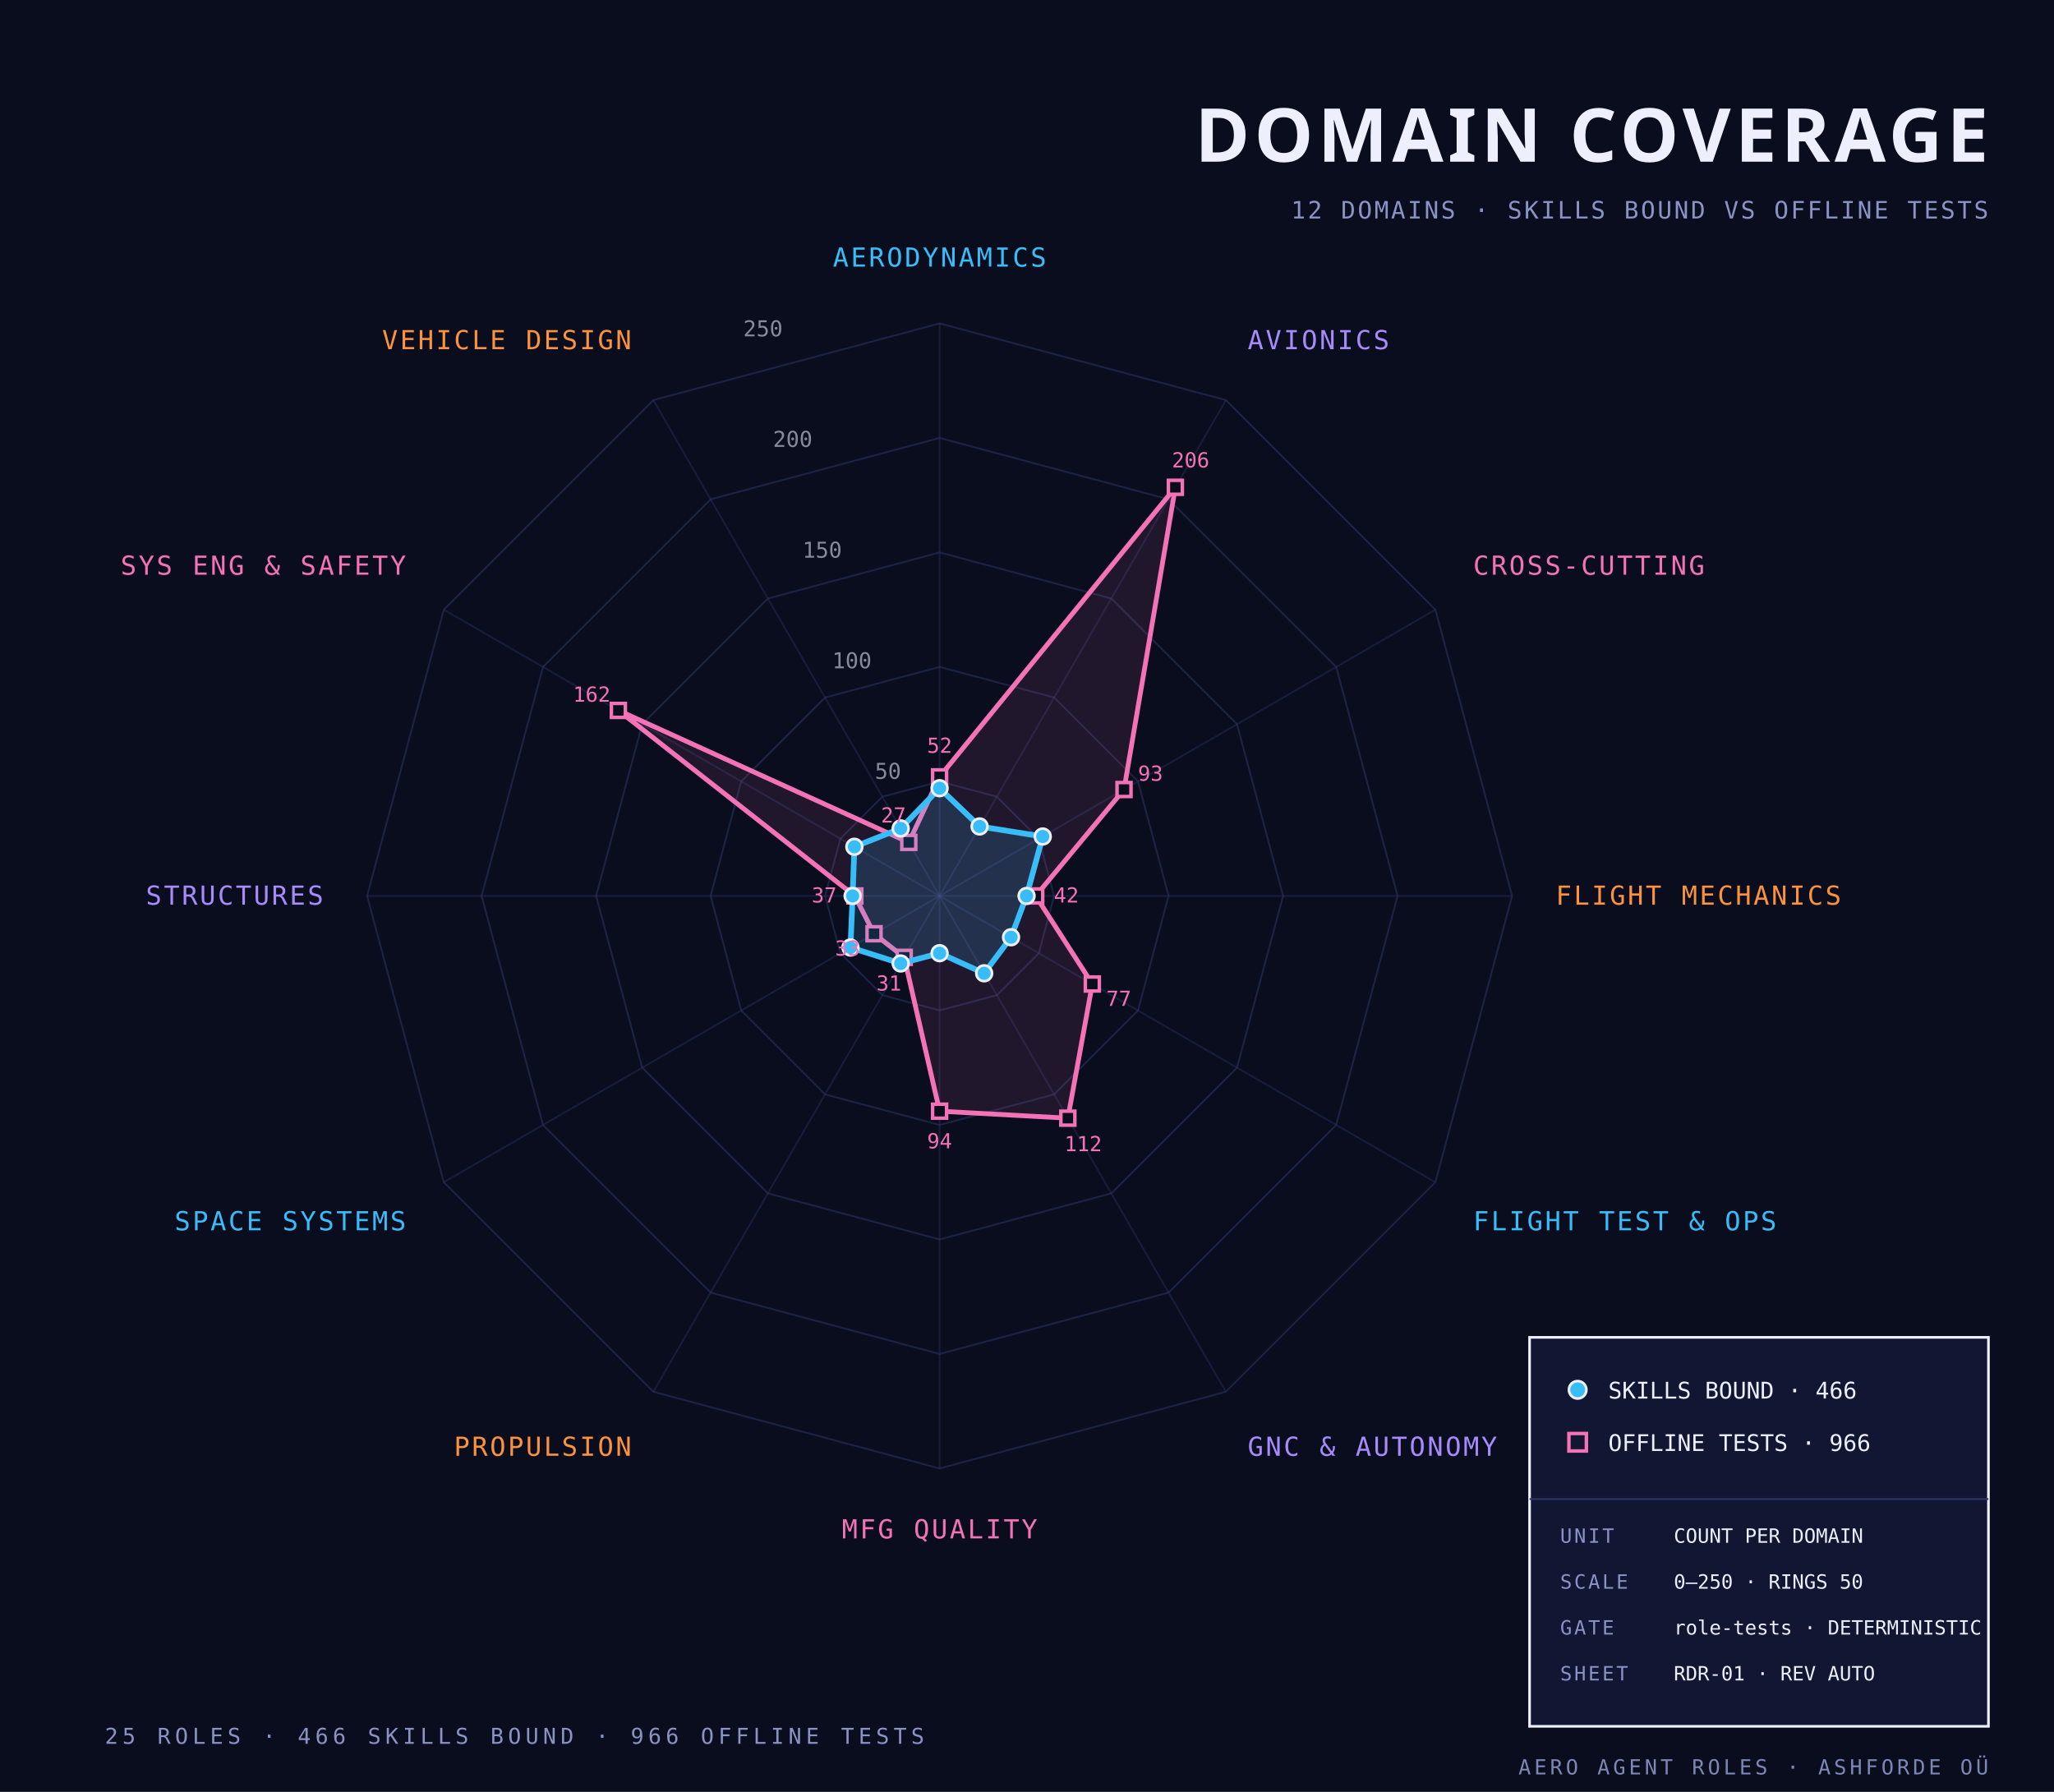
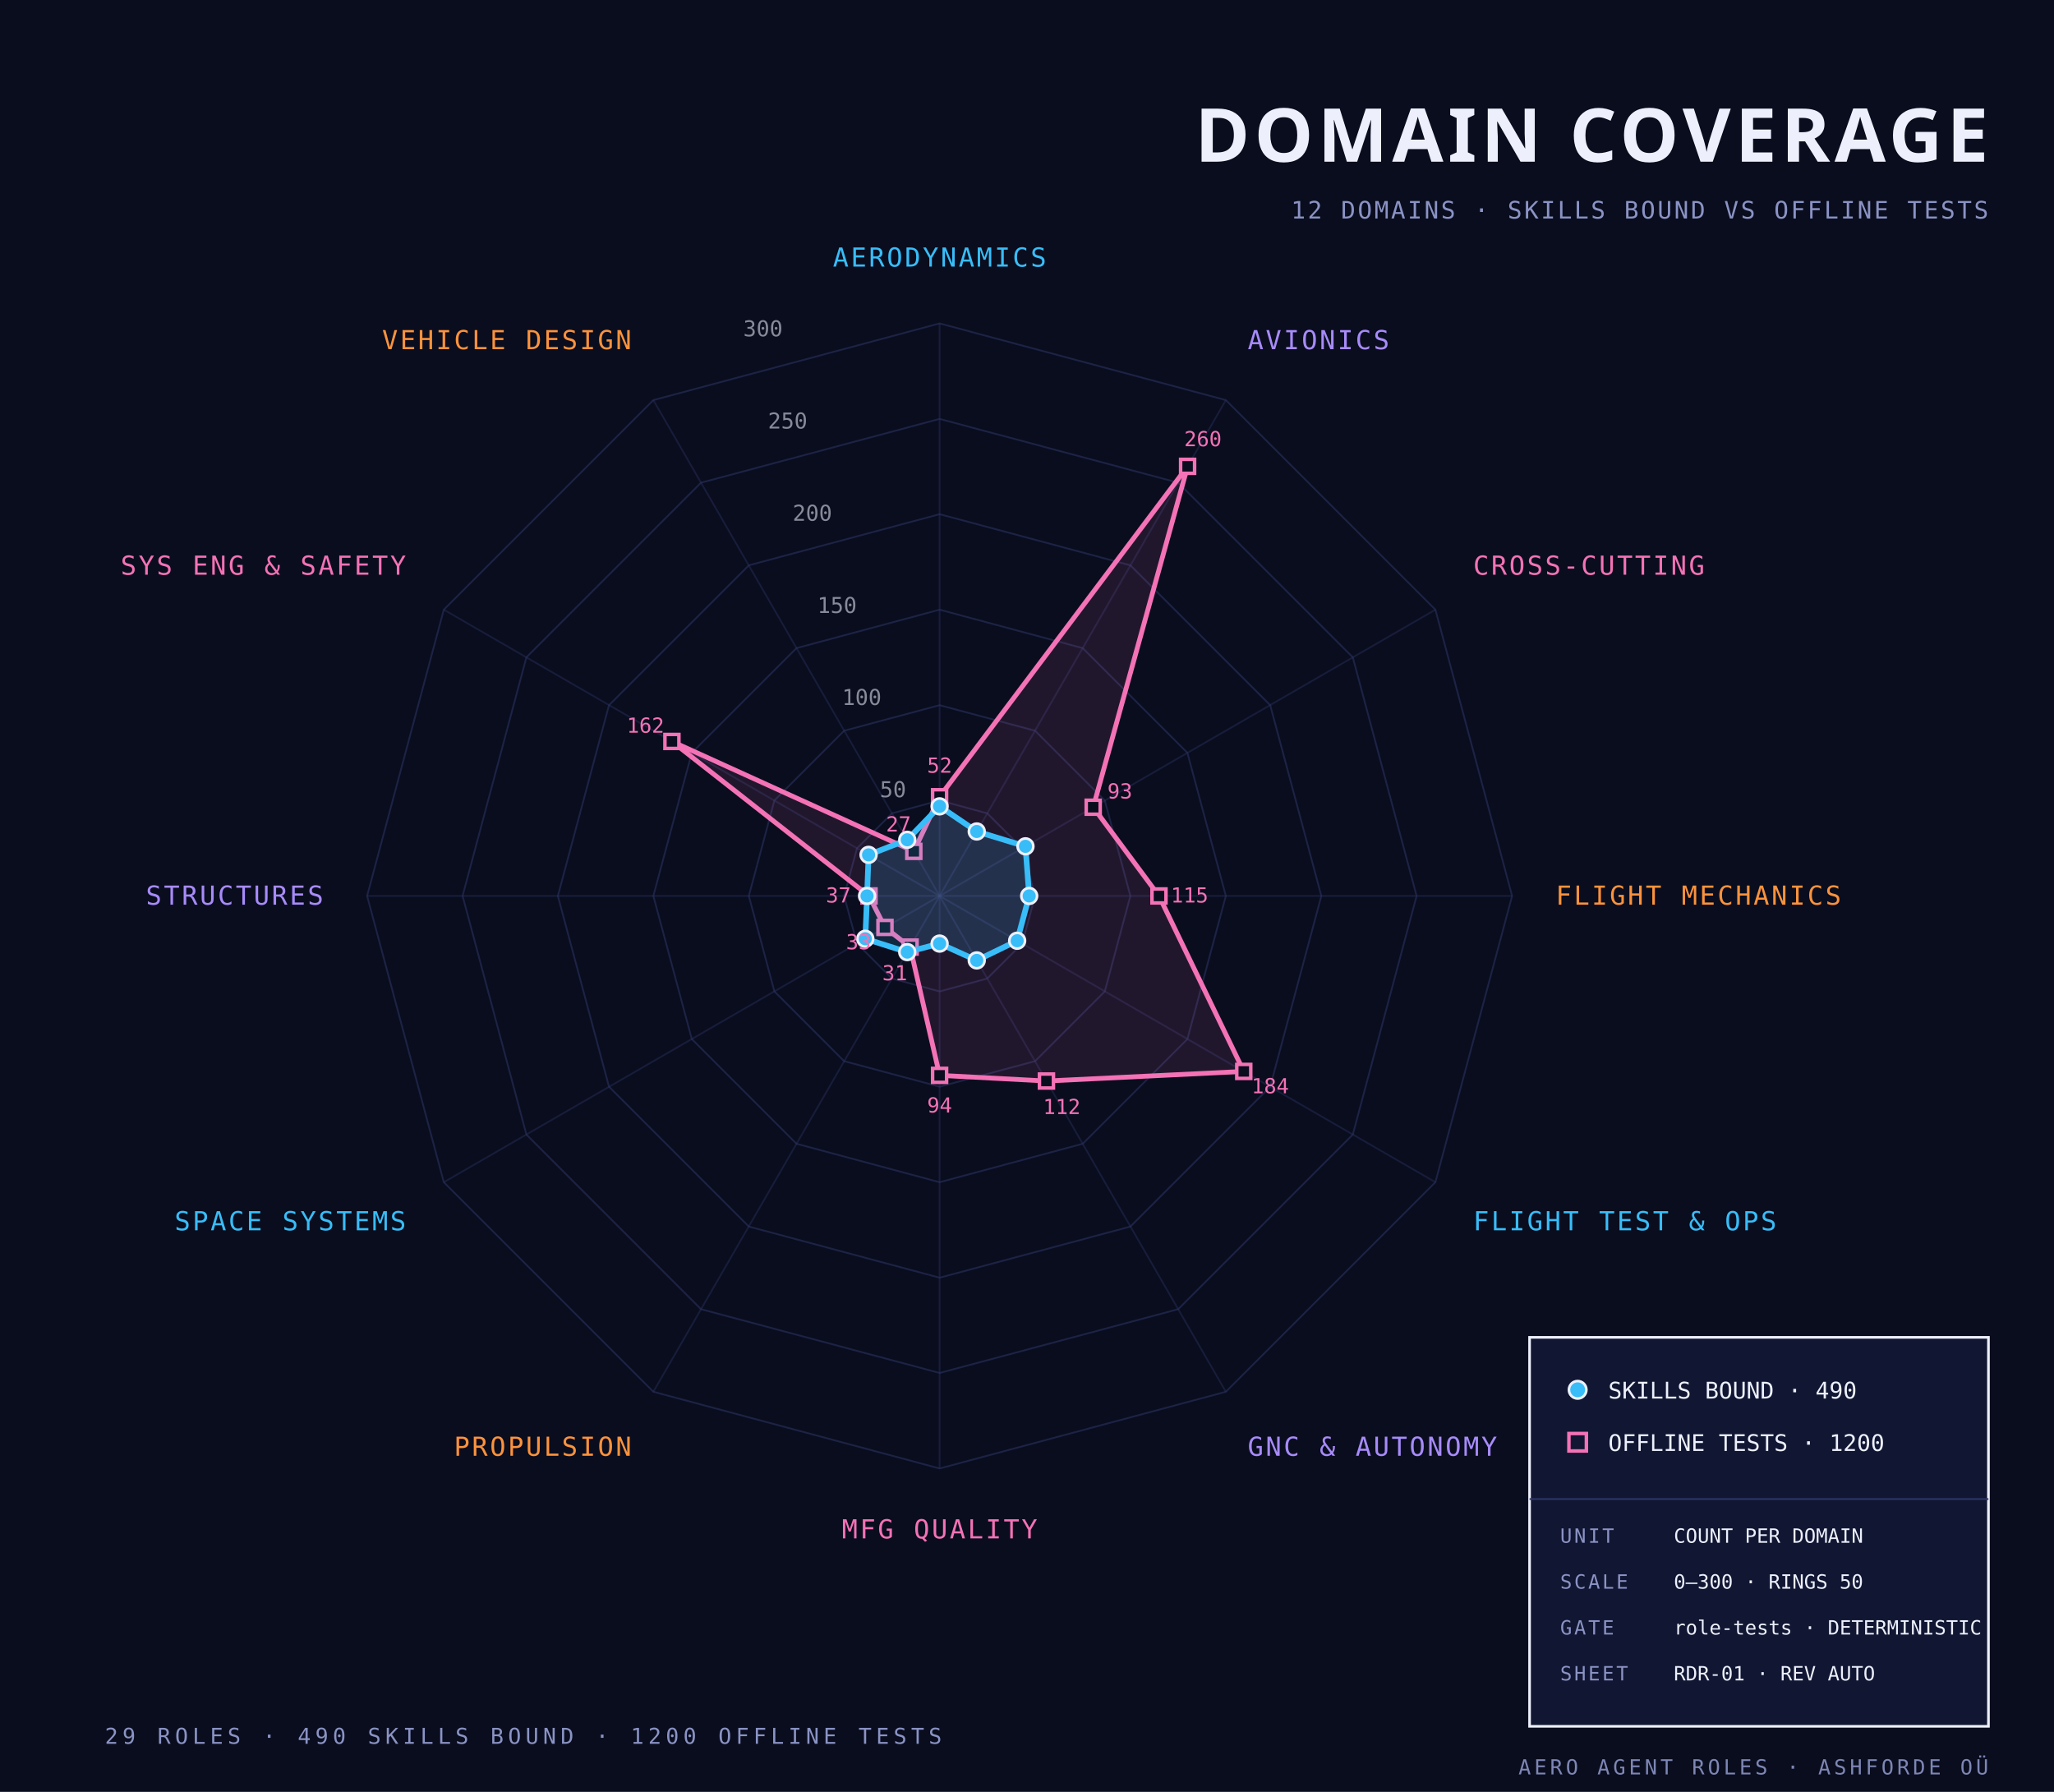
<svg xmlns="http://www.w3.org/2000/svg" width="940" height="820" viewBox="0 0 940 820">
  <style>
    .mono { font-family: "JetBrains Mono", "IBM Plex Mono", "Menlo", monospace; }
    .cond { font-family: "Barlow Condensed", "DIN Condensed", "Arial Narrow", sans-serif; font-weight: 700; text-transform: uppercase; }
  </style>
  <rect width="940" height="820" fill="#0a0d1e" />
-   <polygon points="430.0,357.6 456.2,364.6 475.4,383.8 482.4,410.0 475.4,436.2 456.2,455.4 430.0,462.4 403.8,455.4 384.6,436.2 377.6,410.0 384.6,383.8 403.8,364.6" fill="none" stroke="#2c3564" stroke-width="0.8" stroke-opacity="0.55" />
-   <polygon points="430.0,305.2 482.4,319.2 520.8,357.6 534.8,410.0 520.8,462.4 482.4,500.8 430.0,514.8 377.6,500.8 339.2,462.4 325.2,410.0 339.2,357.6 377.6,319.2" fill="none" stroke="#2c3564" stroke-width="0.8" stroke-opacity="0.55" />
-   <polygon points="430.0,252.8 508.6,273.9 566.1,331.4 587.2,410.0 566.1,488.6 508.6,546.1 430.0,567.2 351.4,546.1 293.9,488.6 272.8,410.0 293.9,331.4 351.4,273.9" fill="none" stroke="#2c3564" stroke-width="0.8" stroke-opacity="0.55" />
-   <polygon points="430.0,200.4 534.8,228.5 611.5,305.2 639.6,410.0 611.5,514.8 534.8,591.5 430.0,619.6 325.2,591.5 248.5,514.8 220.4,410.0 248.5,305.2 325.2,228.5" fill="none" stroke="#2c3564" stroke-width="0.8" stroke-opacity="0.55" />
+   <polygon points="430.0,366.3 451.8,372.2 467.8,388.2 473.7,410.0 467.8,431.8 451.8,447.8 430.0,453.7 408.2,447.8 392.2,431.8 386.3,410.0 392.2,388.2 408.2,372.2" fill="none" stroke="#2c3564" stroke-width="0.8" stroke-opacity="0.55" />
+   <polygon points="430.0,322.7 473.7,334.4 505.6,366.3 517.3,410.0 505.6,453.7 473.7,485.6 430.0,497.3 386.3,485.6 354.4,453.7 342.7,410.0 354.4,366.3 386.3,334.4" fill="none" stroke="#2c3564" stroke-width="0.8" stroke-opacity="0.55" />
+   <polygon points="430.0,279.0 495.5,296.6 543.4,344.5 561.0,410.0 543.4,475.5 495.5,523.4 430.0,541.0 364.5,523.4 316.6,475.5 299.0,410.0 316.6,344.5 364.5,296.6" fill="none" stroke="#2c3564" stroke-width="0.8" stroke-opacity="0.55" />
+   <polygon points="430.0,235.3 517.3,258.7 581.3,322.7 604.7,410.0 581.3,497.3 517.3,561.3 430.0,584.7 342.7,561.3 278.7,497.3 255.3,410.0 278.7,322.7 342.7,258.7" fill="none" stroke="#2c3564" stroke-width="0.8" stroke-opacity="0.55" />
+   <polygon points="430.0,191.7 539.2,220.9 619.1,300.8 648.3,410.0 619.1,519.2 539.2,599.1 430.0,628.3 320.8,599.1 240.9,519.2 211.7,410.0 240.9,300.8 320.8,220.9" fill="none" stroke="#2c3564" stroke-width="0.8" stroke-opacity="0.55" />
  <polygon points="430.0,148.0 561.0,183.1 656.9,279.0 692.0,410.0 656.9,541.0 561.0,636.9 430.0,672.0 299.0,636.9 203.1,541.0 168.0,410.0 203.1,279.0 299.0,183.1" fill="none" stroke="#2c3564" stroke-width="0.8" stroke-opacity="0.55" />
  <line x1="430" y1="410" x2="430.0" y2="148.0" stroke="#2c3564" stroke-width="0.8" stroke-opacity="0.4" />
  <line x1="430" y1="410" x2="561.0" y2="183.1" stroke="#2c3564" stroke-width="0.8" stroke-opacity="0.4" />
  <line x1="430" y1="410" x2="656.9" y2="279.0" stroke="#2c3564" stroke-width="0.8" stroke-opacity="0.4" />
  <line x1="430" y1="410" x2="692.0" y2="410.0" stroke="#2c3564" stroke-width="0.8" stroke-opacity="0.4" />
  <line x1="430" y1="410" x2="656.9" y2="541.0" stroke="#2c3564" stroke-width="0.8" stroke-opacity="0.4" />
  <line x1="430" y1="410" x2="561.0" y2="636.9" stroke="#2c3564" stroke-width="0.8" stroke-opacity="0.4" />
  <line x1="430" y1="410" x2="430.0" y2="672.0" stroke="#2c3564" stroke-width="0.8" stroke-opacity="0.4" />
  <line x1="430" y1="410" x2="299.0" y2="636.9" stroke="#2c3564" stroke-width="0.8" stroke-opacity="0.4" />
  <line x1="430" y1="410" x2="203.1" y2="541.0" stroke="#2c3564" stroke-width="0.8" stroke-opacity="0.4" />
  <line x1="430" y1="410" x2="168.0" y2="410.0" stroke="#2c3564" stroke-width="0.8" stroke-opacity="0.4" />
  <line x1="430" y1="410" x2="203.1" y2="279.0" stroke="#2c3564" stroke-width="0.8" stroke-opacity="0.4" />
  <line x1="430" y1="410" x2="299.0" y2="183.1" stroke="#2c3564" stroke-width="0.8" stroke-opacity="0.4" />
-   <text class="mono" x="412.4" y="356.4" text-anchor="end" font-size="10" fill="#edf0fc" opacity="0.55">50</text>
-   <text class="mono" x="398.9" y="305.8" text-anchor="end" font-size="10" fill="#edf0fc" opacity="0.55">100</text>
-   <text class="mono" x="385.3" y="255.2" text-anchor="end" font-size="10" fill="#edf0fc" opacity="0.55">150</text>
-   <text class="mono" x="371.8" y="204.5" text-anchor="end" font-size="10" fill="#edf0fc" opacity="0.55">200</text>
-   <text class="mono" x="358.2" y="153.9" text-anchor="end" font-size="10" fill="#edf0fc" opacity="0.55">250</text>
+   <text class="mono" x="414.7" y="364.8" text-anchor="end" font-size="10" fill="#edf0fc" opacity="0.55">50</text>
+   <text class="mono" x="403.4" y="322.6" text-anchor="end" font-size="10" fill="#edf0fc" opacity="0.55">100</text>
+   <text class="mono" x="392.1" y="280.5" text-anchor="end" font-size="10" fill="#edf0fc" opacity="0.55">150</text>
+   <text class="mono" x="380.8" y="238.3" text-anchor="end" font-size="10" fill="#edf0fc" opacity="0.55">200</text>
+   <text class="mono" x="369.5" y="196.1" text-anchor="end" font-size="10" fill="#edf0fc" opacity="0.55">250</text>
+   <text class="mono" x="358.2" y="153.9" text-anchor="end" font-size="10" fill="#edf0fc" opacity="0.55">300</text>
  <text class="mono" x="430.0" y="122.0" text-anchor="middle" font-size="12" fill="#38bdf8" letter-spacing="1">AERODYNAMICS</text>
  <text class="mono" x="571.0" y="159.8" text-anchor="start" font-size="12" fill="#a78bfa" letter-spacing="1">AVIONICS</text>
  <text class="mono" x="674.2" y="263.0" text-anchor="start" font-size="12" fill="#f472b6" letter-spacing="1">CROSS-CUTTING</text>
  <text class="mono" x="712.0" y="414.0" text-anchor="start" font-size="12" fill="#fb923c" letter-spacing="1">FLIGHT MECHANICS</text>
  <text class="mono" x="674.2" y="563.0" text-anchor="start" font-size="12" fill="#38bdf8" letter-spacing="1">FLIGHT TEST &amp; OPS</text>
  <text class="mono" x="571.0" y="666.2" text-anchor="start" font-size="12" fill="#a78bfa" letter-spacing="1">GNC &amp; AUTONOMY</text>
  <text class="mono" x="430.0" y="704.0" text-anchor="middle" font-size="12" fill="#f472b6" letter-spacing="1">MFG QUALITY</text>
  <text class="mono" x="289.0" y="666.2" text-anchor="end" font-size="12" fill="#fb923c" letter-spacing="1">PROPULSION</text>
  <text class="mono" x="185.8" y="563.0" text-anchor="end" font-size="12" fill="#38bdf8" letter-spacing="1">SPACE SYSTEMS</text>
  <text class="mono" x="148.0" y="414.0" text-anchor="end" font-size="12" fill="#a78bfa" letter-spacing="1">STRUCTURES</text>
  <text class="mono" x="185.8" y="263.0" text-anchor="end" font-size="12" fill="#f472b6" letter-spacing="1">SYS ENG &amp; SAFETY</text>
  <text class="mono" x="289.0" y="159.8" text-anchor="end" font-size="12" fill="#fb923c" letter-spacing="1">VEHICLE DESIGN</text>
-   <polygon points="430.0,355.5 537.9,223.0 514.4,361.3 474.0,410.0 499.9,450.3 488.7,511.7 430.0,508.5 413.8,438.1 400.0,427.3 391.2,410.0 283.0,325.1 415.9,385.5" fill="#f472b6" fill-opacity="0.10" stroke="#f472b6" stroke-width="2.2" />
-   <rect x="426.8" y="352.3" width="6.4" height="6.4" fill="#0a0d1e" stroke="#f472b6" stroke-width="1.6" />
-   <rect x="534.7" y="219.8" width="6.4" height="6.4" fill="#0a0d1e" stroke="#f472b6" stroke-width="1.6" />
-   <rect x="511.2" y="358.1" width="6.4" height="6.4" fill="#0a0d1e" stroke="#f472b6" stroke-width="1.6" />
-   <rect x="470.8" y="406.8" width="6.4" height="6.4" fill="#0a0d1e" stroke="#f472b6" stroke-width="1.6" />
-   <rect x="496.7" y="447.1" width="6.4" height="6.4" fill="#0a0d1e" stroke="#f472b6" stroke-width="1.6" />
-   <rect x="485.5" y="508.5" width="6.4" height="6.4" fill="#0a0d1e" stroke="#f472b6" stroke-width="1.6" />
-   <rect x="426.8" y="505.3" width="6.4" height="6.4" fill="#0a0d1e" stroke="#f472b6" stroke-width="1.6" />
-   <rect x="410.6" y="434.9" width="6.4" height="6.4" fill="#0a0d1e" stroke="#f472b6" stroke-width="1.6" />
-   <rect x="396.8" y="424.1" width="6.4" height="6.4" fill="#0a0d1e" stroke="#f472b6" stroke-width="1.6" />
-   <rect x="388.0" y="406.8" width="6.4" height="6.4" fill="#0a0d1e" stroke="#f472b6" stroke-width="1.6" />
-   <rect x="279.8" y="321.9" width="6.4" height="6.4" fill="#0a0d1e" stroke="#f472b6" stroke-width="1.6" />
-   <rect x="412.7" y="382.3" width="6.4" height="6.4" fill="#0a0d1e" stroke="#f472b6" stroke-width="1.6" />
-   <polygon points="430.0,360.7 448.3,378.2 477.2,382.8 469.8,410.0 462.7,428.9 450.4,445.4 430.0,436.2 412.2,440.9 389.2,433.6 390.2,410.0 391.0,387.5 412.2,379.1" fill="#38bdf8" fill-opacity="0.16" stroke="#38bdf8" stroke-width="2.6" />
-   <circle cx="430.0" cy="360.7" r="3.6" fill="#38bdf8" stroke="#edf0fc" stroke-width="1.2" />
-   <circle cx="448.3" cy="378.2" r="3.6" fill="#38bdf8" stroke="#edf0fc" stroke-width="1.2" />
-   <circle cx="477.2" cy="382.8" r="3.6" fill="#38bdf8" stroke="#edf0fc" stroke-width="1.2" />
-   <circle cx="469.8" cy="410.0" r="3.6" fill="#38bdf8" stroke="#edf0fc" stroke-width="1.2" />
-   <circle cx="462.7" cy="428.9" r="3.6" fill="#38bdf8" stroke="#edf0fc" stroke-width="1.2" />
-   <circle cx="450.4" cy="445.4" r="3.6" fill="#38bdf8" stroke="#edf0fc" stroke-width="1.2" />
-   <circle cx="430.0" cy="436.2" r="3.6" fill="#38bdf8" stroke="#edf0fc" stroke-width="1.2" />
-   <circle cx="412.2" cy="440.9" r="3.6" fill="#38bdf8" stroke="#edf0fc" stroke-width="1.2" />
-   <circle cx="389.2" cy="433.6" r="3.6" fill="#38bdf8" stroke="#edf0fc" stroke-width="1.2" />
-   <circle cx="390.2" cy="410.0" r="3.6" fill="#38bdf8" stroke="#edf0fc" stroke-width="1.2" />
-   <circle cx="391.0" cy="387.5" r="3.6" fill="#38bdf8" stroke="#edf0fc" stroke-width="1.2" />
-   <circle cx="412.2" cy="379.1" r="3.6" fill="#38bdf8" stroke="#edf0fc" stroke-width="1.2" />
-   <text class="mono" x="430.0" y="344.5" text-anchor="middle" font-size="9.5" fill="#f472b6">52</text>
-   <text class="mono" x="544.9" y="213.9" text-anchor="middle" font-size="9.5" fill="#f472b6">206</text>
-   <text class="mono" x="526.5" y="357.3" text-anchor="middle" font-size="9.5" fill="#f472b6">93</text>
-   <text class="mono" x="488.0" y="413.0" text-anchor="middle" font-size="9.5" fill="#f472b6">42</text>
-   <text class="mono" x="512.0" y="460.3" text-anchor="middle" font-size="9.5" fill="#f472b6">77</text>
-   <text class="mono" x="495.7" y="526.8" text-anchor="middle" font-size="9.5" fill="#f472b6">112</text>
-   <text class="mono" x="430.0" y="525.5" text-anchor="middle" font-size="9.5" fill="#f472b6">94</text>
-   <text class="mono" x="406.8" y="453.3" text-anchor="middle" font-size="9.5" fill="#f472b6">31</text>
-   <text class="mono" x="387.9" y="437.3" text-anchor="middle" font-size="9.5" fill="#f472b6">33</text>
-   <text class="mono" x="377.2" y="413.0" text-anchor="middle" font-size="9.5" fill="#f472b6">37</text>
-   <text class="mono" x="270.8" y="321.1" text-anchor="middle" font-size="9.5" fill="#f472b6">162</text>
-   <text class="mono" x="408.9" y="376.4" text-anchor="middle" font-size="9.5" fill="#f472b6">27</text>
+   <polygon points="430.0,364.6 543.5,213.4 500.3,369.4 530.4,410.0 569.2,490.3 478.9,494.7 430.0,492.1 416.5,433.4 405.0,424.4 397.7,410.0 307.5,339.3 418.2,389.6" fill="#f472b6" fill-opacity="0.10" stroke="#f472b6" stroke-width="2.2" />
+   <rect x="426.8" y="361.4" width="6.4" height="6.4" fill="#0a0d1e" stroke="#f472b6" stroke-width="1.6" />
+   <rect x="540.3" y="210.2" width="6.4" height="6.4" fill="#0a0d1e" stroke="#f472b6" stroke-width="1.6" />
+   <rect x="497.1" y="366.2" width="6.4" height="6.4" fill="#0a0d1e" stroke="#f472b6" stroke-width="1.6" />
+   <rect x="527.2" y="406.8" width="6.4" height="6.4" fill="#0a0d1e" stroke="#f472b6" stroke-width="1.6" />
+   <rect x="566.0" y="487.1" width="6.4" height="6.4" fill="#0a0d1e" stroke="#f472b6" stroke-width="1.6" />
+   <rect x="475.7" y="491.5" width="6.4" height="6.4" fill="#0a0d1e" stroke="#f472b6" stroke-width="1.6" />
+   <rect x="426.8" y="488.9" width="6.4" height="6.4" fill="#0a0d1e" stroke="#f472b6" stroke-width="1.6" />
+   <rect x="413.3" y="430.2" width="6.4" height="6.4" fill="#0a0d1e" stroke="#f472b6" stroke-width="1.6" />
+   <rect x="401.8" y="421.2" width="6.4" height="6.4" fill="#0a0d1e" stroke="#f472b6" stroke-width="1.6" />
+   <rect x="394.5" y="406.8" width="6.4" height="6.4" fill="#0a0d1e" stroke="#f472b6" stroke-width="1.6" />
+   <rect x="304.3" y="336.1" width="6.4" height="6.4" fill="#0a0d1e" stroke="#f472b6" stroke-width="1.6" />
+   <rect x="415.0" y="386.4" width="6.4" height="6.4" fill="#0a0d1e" stroke="#f472b6" stroke-width="1.6" />
+   <polygon points="430.0,369.0 447.0,380.5 469.3,387.3 471.0,410.0 465.5,430.5 447.0,439.5 430.0,431.8 415.2,435.7 396.0,429.6 396.8,410.0 397.5,391.2 415.2,384.3" fill="#38bdf8" fill-opacity="0.16" stroke="#38bdf8" stroke-width="2.6" />
+   <circle cx="430.0" cy="369.0" r="3.6" fill="#38bdf8" stroke="#edf0fc" stroke-width="1.2" />
+   <circle cx="447.0" cy="380.5" r="3.6" fill="#38bdf8" stroke="#edf0fc" stroke-width="1.2" />
+   <circle cx="469.3" cy="387.3" r="3.6" fill="#38bdf8" stroke="#edf0fc" stroke-width="1.2" />
+   <circle cx="471.0" cy="410.0" r="3.6" fill="#38bdf8" stroke="#edf0fc" stroke-width="1.2" />
+   <circle cx="465.5" cy="430.5" r="3.6" fill="#38bdf8" stroke="#edf0fc" stroke-width="1.2" />
+   <circle cx="447.0" cy="439.5" r="3.6" fill="#38bdf8" stroke="#edf0fc" stroke-width="1.2" />
+   <circle cx="430.0" cy="431.8" r="3.6" fill="#38bdf8" stroke="#edf0fc" stroke-width="1.2" />
+   <circle cx="415.2" cy="435.7" r="3.6" fill="#38bdf8" stroke="#edf0fc" stroke-width="1.2" />
+   <circle cx="396.0" cy="429.6" r="3.6" fill="#38bdf8" stroke="#edf0fc" stroke-width="1.2" />
+   <circle cx="396.8" cy="410.0" r="3.6" fill="#38bdf8" stroke="#edf0fc" stroke-width="1.2" />
+   <circle cx="397.5" cy="391.2" r="3.6" fill="#38bdf8" stroke="#edf0fc" stroke-width="1.2" />
+   <circle cx="415.2" cy="384.3" r="3.6" fill="#38bdf8" stroke="#edf0fc" stroke-width="1.2" />
+   <text class="mono" x="430.0" y="353.6" text-anchor="middle" font-size="9.5" fill="#f472b6">52</text>
+   <text class="mono" x="550.5" y="204.2" text-anchor="middle" font-size="9.5" fill="#f472b6">260</text>
+   <text class="mono" x="512.5" y="365.4" text-anchor="middle" font-size="9.5" fill="#f472b6">93</text>
+   <text class="mono" x="544.4" y="413.0" text-anchor="middle" font-size="9.5" fill="#f472b6">115</text>
+   <text class="mono" x="581.3" y="500.3" text-anchor="middle" font-size="9.5" fill="#f472b6">184</text>
+   <text class="mono" x="485.9" y="509.8" text-anchor="middle" font-size="9.5" fill="#f472b6">112</text>
+   <text class="mono" x="430.0" y="509.1" text-anchor="middle" font-size="9.5" fill="#f472b6">94</text>
+   <text class="mono" x="409.5" y="448.6" text-anchor="middle" font-size="9.5" fill="#f472b6">31</text>
+   <text class="mono" x="392.9" y="434.4" text-anchor="middle" font-size="9.5" fill="#f472b6">33</text>
+   <text class="mono" x="383.7" y="413.0" text-anchor="middle" font-size="9.5" fill="#f472b6">37</text>
+   <text class="mono" x="295.4" y="335.3" text-anchor="middle" font-size="9.5" fill="#f472b6">162</text>
+   <text class="mono" x="411.2" y="380.5" text-anchor="middle" font-size="9.5" fill="#f472b6">27</text>
  <text class="cond" x="910.0" y="74.0" text-anchor="end" font-size="34" fill="#edf0fc" letter-spacing="2">DOMAIN COVERAGE</text>
  <text class="mono" x="910.0" y="100.0" text-anchor="end" font-size="11" fill="#8a93c4" letter-spacing="1">12 DOMAINS · SKILLS BOUND VS OFFLINE TESTS</text>
  <rect x="700" y="612" width="210" height="178" fill="#111632" stroke="#edf0fc" stroke-width="1.2" />
  <line x1="700" y1="686" x2="910" y2="686" stroke="#2c3564" stroke-width="0.8" />
  <circle cx="722" cy="636" r="4" fill="#38bdf8" stroke="#edf0fc" stroke-width="1.2" />
-   <text class="mono" x="736.0" y="640.0" text-anchor="start" font-size="10.5" fill="#edf0fc">SKILLS BOUND · 466</text>
+   <text class="mono" x="736.0" y="640.0" text-anchor="start" font-size="10.5" fill="#edf0fc">SKILLS BOUND · 490</text>
  <rect x="718" y="656" width="8" height="8" fill="none" stroke="#f472b6" stroke-width="1.6" />
-   <text class="mono" x="736.0" y="664.0" text-anchor="start" font-size="10.5" fill="#edf0fc">OFFLINE TESTS · 966</text>
+   <text class="mono" x="736.0" y="664.0" text-anchor="start" font-size="10.5" fill="#edf0fc">OFFLINE TESTS · 1200</text>
  <text class="mono" x="714.0" y="706.0" text-anchor="start" font-size="9" fill="#8a93c4" letter-spacing="1">UNIT</text>
  <text class="mono" x="766.0" y="706.0" text-anchor="start" font-size="9" fill="#edf0fc">COUNT PER DOMAIN</text>
  <text class="mono" x="714.0" y="727.0" text-anchor="start" font-size="9" fill="#8a93c4" letter-spacing="1">SCALE</text>
-   <text class="mono" x="766.0" y="727.0" text-anchor="start" font-size="9" fill="#edf0fc">0–250 · RINGS 50</text>
+   <text class="mono" x="766.0" y="727.0" text-anchor="start" font-size="9" fill="#edf0fc">0–300 · RINGS 50</text>
  <text class="mono" x="714.0" y="748.0" text-anchor="start" font-size="9" fill="#8a93c4" letter-spacing="1">GATE</text>
  <text class="mono" x="766.0" y="748.0" text-anchor="start" font-size="9" fill="#edf0fc">role-tests · DETERMINISTIC</text>
  <text class="mono" x="714.0" y="769.0" text-anchor="start" font-size="9" fill="#8a93c4" letter-spacing="1">SHEET</text>
  <text class="mono" x="766.0" y="769.0" text-anchor="start" font-size="9" fill="#edf0fc">RDR-01 · REV AUTO</text>
-   <text class="mono" x="48.0" y="798.0" text-anchor="start" font-size="10" fill="#8a93c4" letter-spacing="2">25 ROLES · 466 SKILLS BOUND · 966 OFFLINE TESTS</text>
+   <text class="mono" x="48.0" y="798.0" text-anchor="start" font-size="10" fill="#8a93c4" letter-spacing="2">29 ROLES · 490 SKILLS BOUND · 1200 OFFLINE TESTS</text>
  <text class="mono" x="910.0" y="812.0" text-anchor="end" font-size="9.5" fill="#8a93c4" letter-spacing="1.5" opacity="0.9">AERO AGENT ROLES · ASHFORDE OÜ</text>
</svg>
